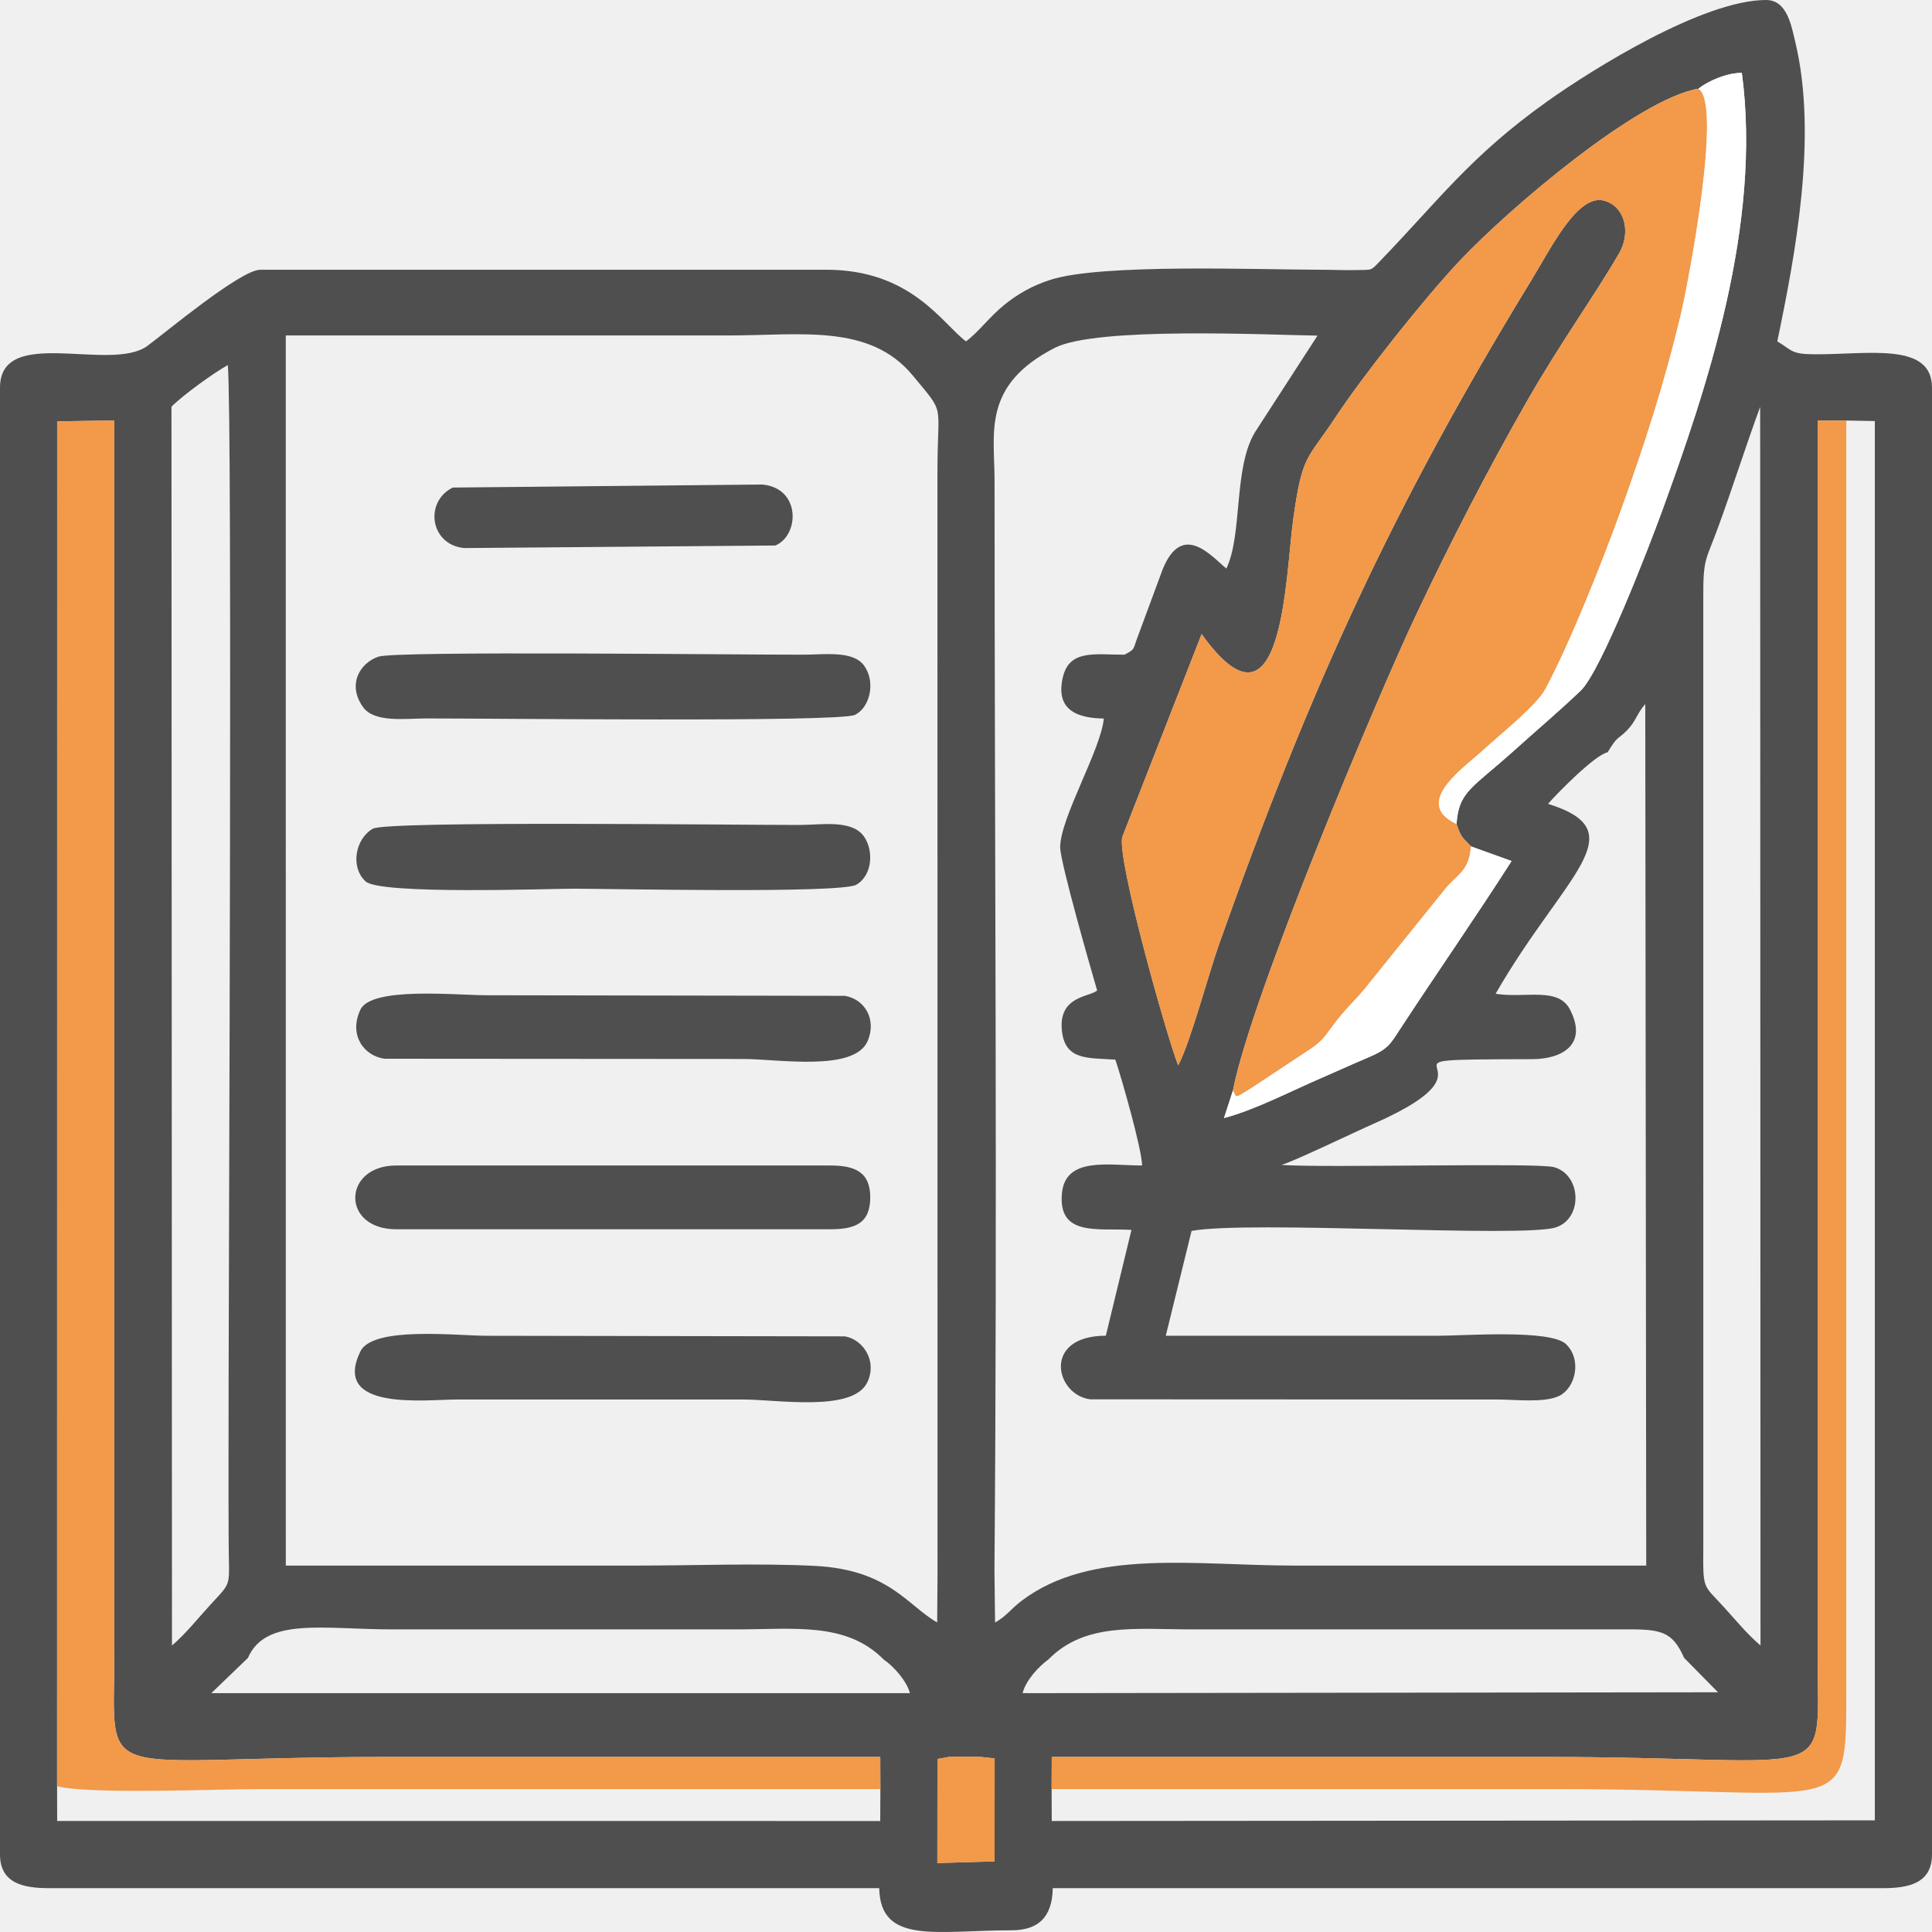
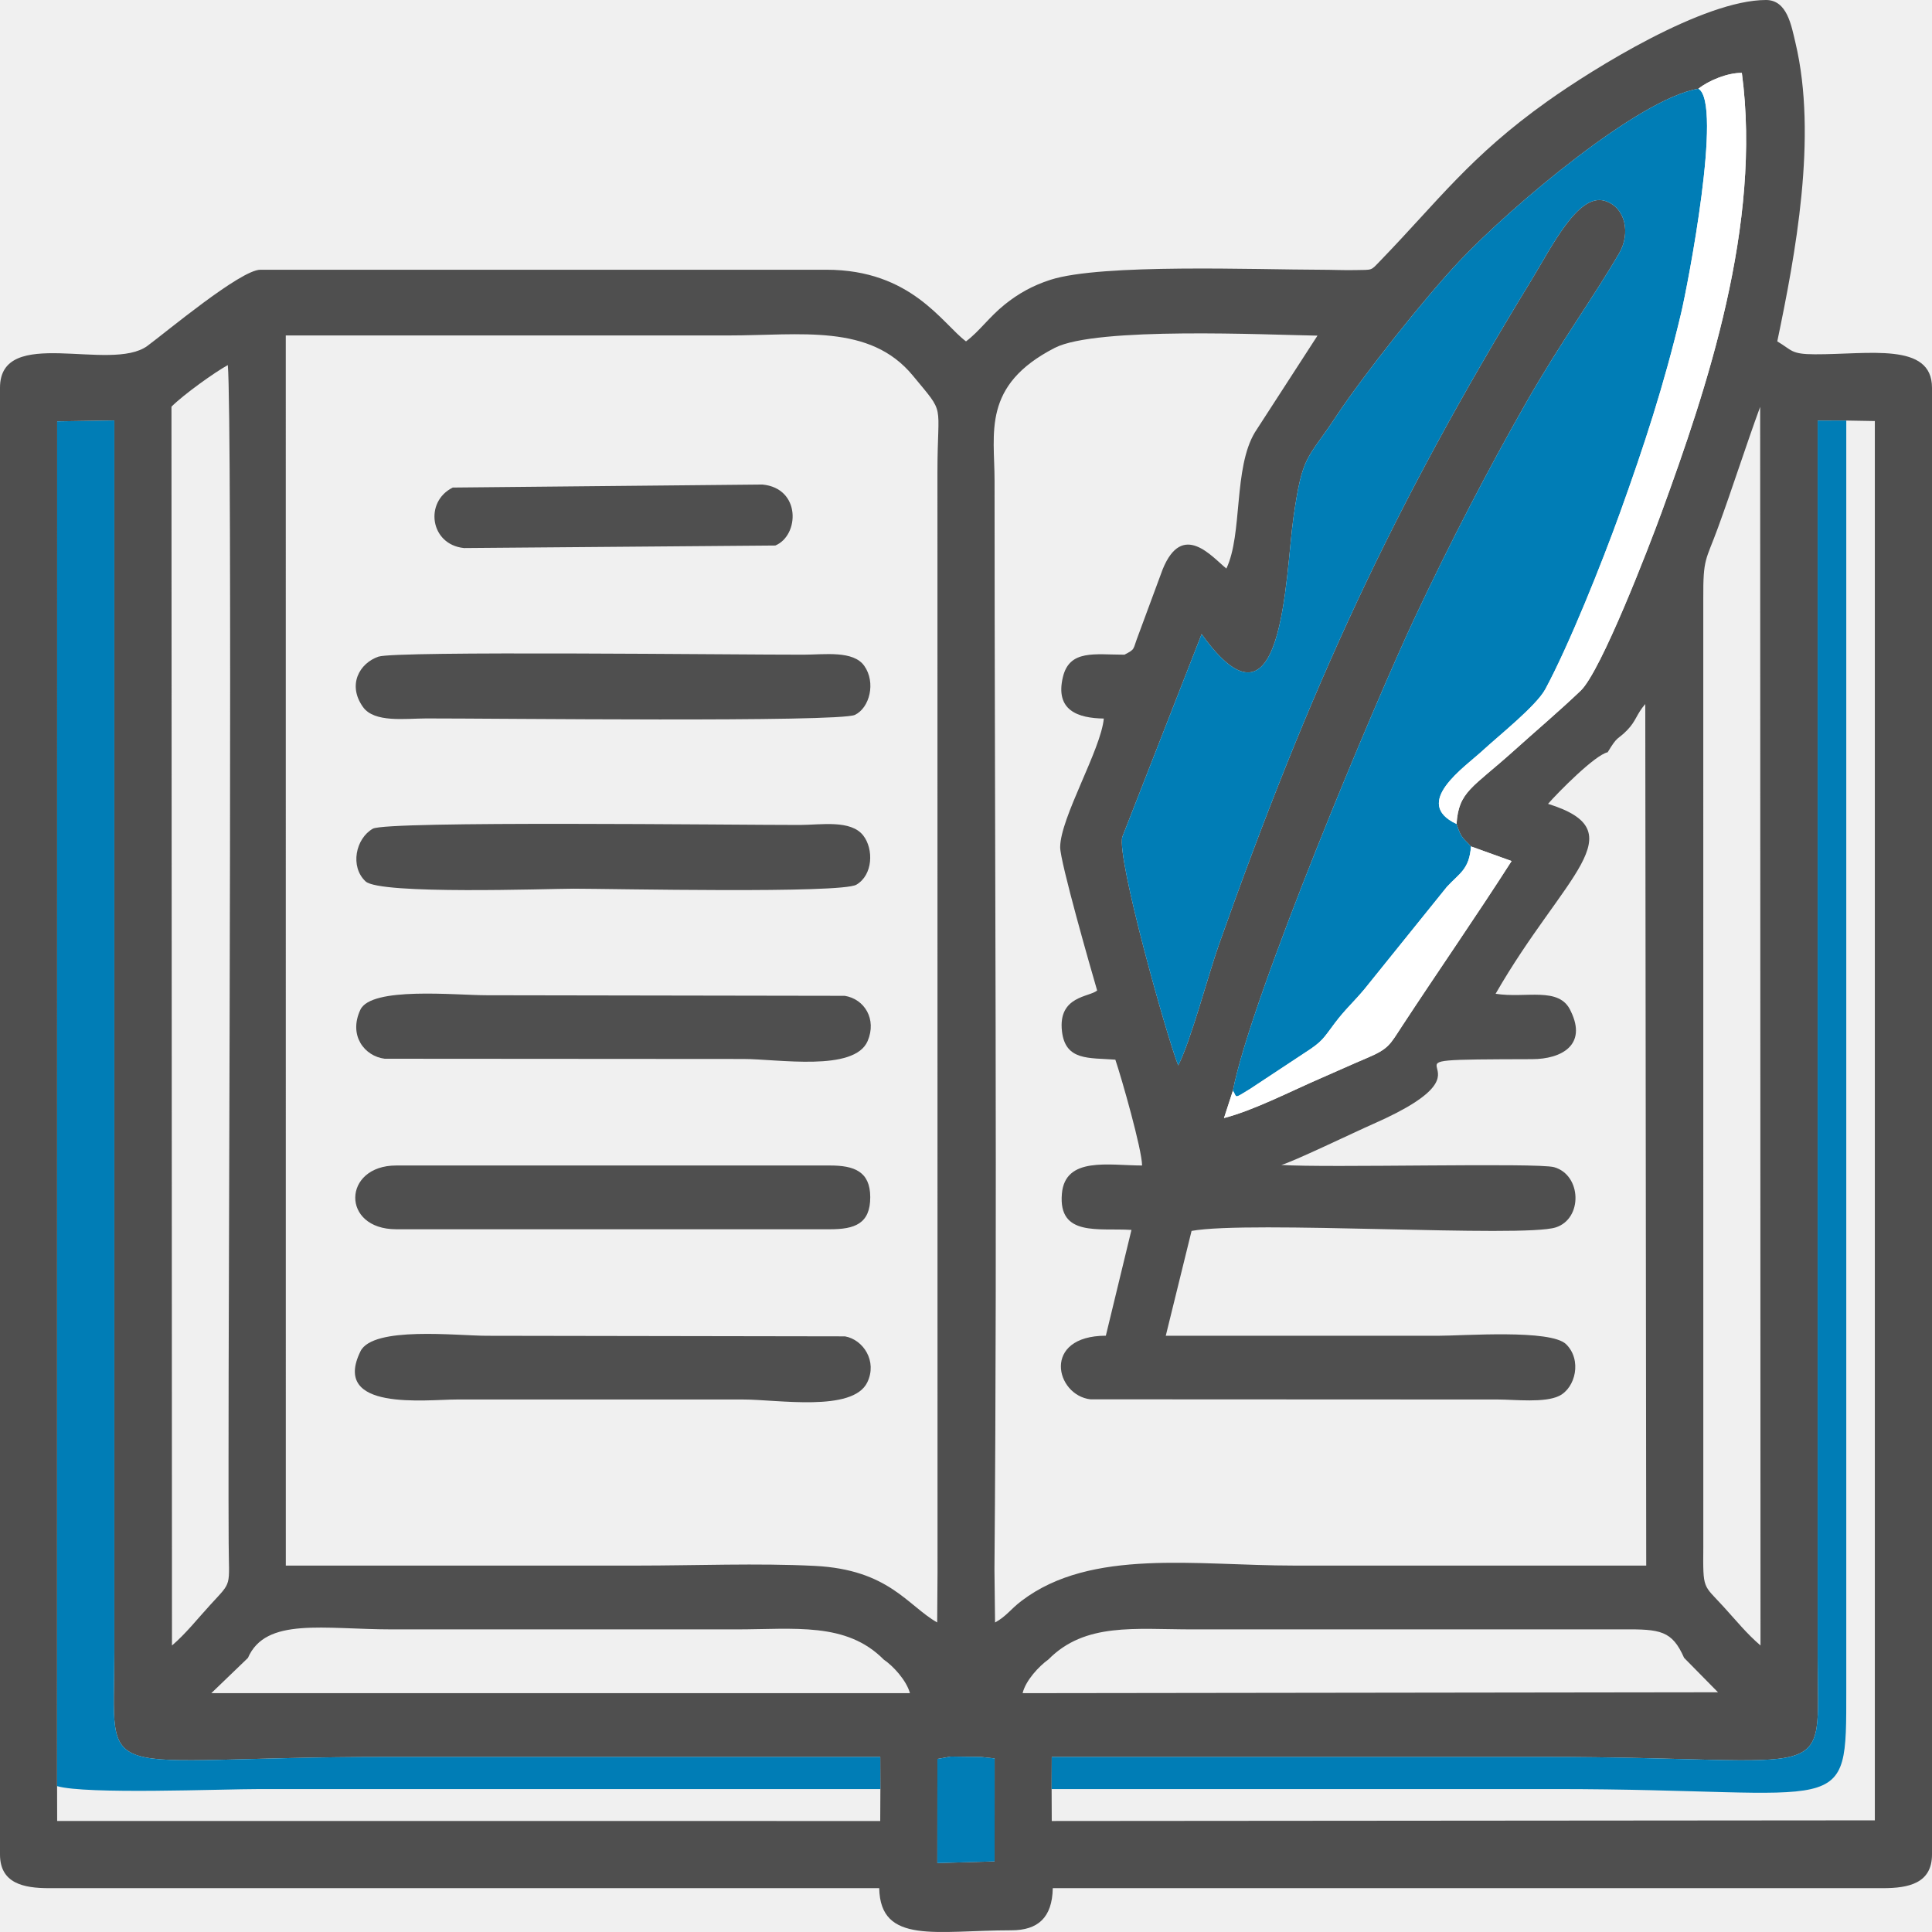
<svg xmlns="http://www.w3.org/2000/svg" class="icon-book" width="73" height="73" viewBox="0 0 73 73" fill="none">
  <path fill-rule="evenodd" clip-rule="evenodd" d="M35.42 66.462L35.928 66.371L37.07 66.386L37.582 66.442L37.58 70.332L35.417 70.395L35.42 66.462V66.462ZM39.735 67.599L39.74 66.385C45.931 66.385 52.123 66.385 58.314 66.385C69.529 66.385 68.68 67.589 68.68 62.585V15.893L69.761 15.89L70.84 15.909L70.84 68.781L39.74 68.806L39.735 67.599V67.599ZM2.157 67.488L2.16 15.921L4.32 15.888V62.425C4.32 67.605 3.377 66.385 14.685 66.385C20.877 66.385 27.069 66.385 33.261 66.385L33.265 67.599L33.259 68.806L2.16 68.805L2.157 67.488V67.488ZM39.614 62.702C40.999 61.298 42.881 61.566 45.055 61.566L61.309 61.565C62.742 61.555 63.177 61.611 63.633 62.641L64.914 63.942L38.639 63.976C38.755 63.493 39.257 62.958 39.614 62.702V62.702ZM9.367 62.645C10.042 61.091 12.225 61.566 14.828 61.566H27.803C30.016 61.566 31.977 61.275 33.391 62.706C33.749 62.948 34.251 63.494 34.382 63.976H7.984L9.367 62.645ZM66.507 15.374L66.52 62.174C65.996 61.725 65.617 61.25 65.125 60.711C64.344 59.853 64.346 60.095 64.359 58.448L64.358 22.609C64.35 21.069 64.455 21.194 64.91 19.947C65.469 18.419 65.977 16.815 66.507 15.374H66.507ZM6.498 62.175L6.479 15.366C6.941 14.903 8.132 14.053 8.608 13.795C8.786 15.716 8.639 48.325 8.639 51.915C8.639 54.038 8.629 56.164 8.64 58.287C8.649 60.01 8.79 59.716 7.949 60.635C7.443 61.187 7.026 61.723 6.498 62.175V62.175ZM10.799 57.949L10.798 12.675C16.371 12.675 21.944 12.675 27.517 12.675C30.258 12.675 32.863 12.218 34.49 14.19C35.749 15.717 35.421 15.128 35.421 17.836L35.424 59.439L35.411 61.304C34.291 60.667 33.585 59.309 30.791 59.167C28.635 59.058 26.274 59.155 24.096 59.155C19.663 59.155 15.231 59.155 10.799 59.155L10.799 57.949L10.799 57.949ZM60.745 28.424C61.141 27.766 61.098 27.983 61.484 27.587C61.825 27.236 61.826 26.995 62.166 26.602L62.202 59.155C57.769 59.155 53.337 59.155 48.904 59.155C45.181 59.155 41.236 58.491 38.608 60.481C38.166 60.816 38.039 61.061 37.598 61.306L37.575 59.32C37.688 45.696 37.579 31.837 37.579 18.154C37.579 16.356 37.094 14.559 39.858 13.142C41.426 12.339 47.882 12.651 49.781 12.682L47.417 16.334C46.599 17.691 46.957 20.183 46.338 21.482C45.792 21.042 44.68 19.671 43.931 21.512L43.013 23.992C42.788 24.568 42.917 24.512 42.488 24.737C41.365 24.737 40.411 24.534 40.161 25.584C39.861 26.841 40.725 27.136 41.707 27.15C41.598 28.329 40.066 30.891 40.058 32.009C40.054 32.556 41.227 36.649 41.455 37.424C41.181 37.678 39.971 37.618 40.126 38.966C40.255 40.091 41.146 39.962 42.143 40.039C42.378 40.731 43.151 43.439 43.153 44.038C41.901 44.038 40.242 43.687 40.123 45.108C39.984 46.744 41.52 46.391 42.752 46.472L41.784 50.469C39.352 50.478 39.88 52.72 41.202 52.873L56.603 52.88C57.244 52.881 58.364 53.015 58.914 52.743C59.529 52.438 59.781 51.387 59.175 50.791C58.592 50.219 55.304 50.472 54.322 50.472C50.898 50.472 47.473 50.472 44.048 50.472L45.023 46.51C47.179 46.108 57.539 46.777 58.784 46.377C59.811 46.047 59.763 44.4 58.724 44.102C58.097 43.922 50.094 44.136 48.412 44.016C48.789 43.931 51.2 42.769 51.863 42.478C57.401 40.052 50.796 40.039 57.893 40.02C58.992 40.018 59.981 39.491 59.35 38.204C58.926 37.253 57.652 37.734 56.511 37.549C59.093 33.058 61.859 31.422 58.492 30.373C58.876 29.934 60.266 28.525 60.745 28.424L60.745 28.424ZM55.035 31.134C55.221 31.701 55.279 31.643 55.581 31.982L57.115 32.534C55.792 34.602 54.323 36.717 52.97 38.781C52.511 39.481 52.478 39.629 51.627 39.987C51.062 40.225 50.456 40.503 49.887 40.749C48.804 41.216 47.375 41.955 46.248 42.245L46.584 41.212C47.27 37.664 52.026 26.368 53.486 23.277C54.819 20.453 56.216 17.752 57.671 15.203C58.982 12.908 60.187 11.275 61.18 9.567C61.615 8.82 61.427 7.836 60.644 7.591C59.628 7.274 58.631 9.33 57.842 10.621C52.617 19.17 49.494 25.992 46.061 35.68C45.654 36.829 44.989 39.354 44.518 40.256C44.098 39.206 42.183 32.42 42.407 31.62L45.403 23.959C48.507 28.288 48.563 21.744 48.871 19.568C49.216 17.134 49.386 17.398 50.466 15.76C51.484 14.215 53.822 11.263 55.156 9.852C57.118 7.779 61.93 3.719 64.175 3.352C64.553 3.045 65.285 2.744 65.815 2.755C66.582 8.486 64.484 14.699 62.792 19.335C62.307 20.666 60.498 25.359 59.725 26.098C58.892 26.892 58.057 27.596 57.195 28.372C55.634 29.777 55.115 29.898 55.035 31.134H55.035ZM36.5 12.899C35.602 12.227 34.433 10.192 31.225 10.192H9.838C9.093 10.192 6.276 12.55 5.57 13.069C4.182 14.089 0 12.269 0 14.651V70.07C0 71.161 0.885 71.344 1.854 71.344H33.221C33.264 73.489 35.394 72.936 38.211 72.936C39.218 72.936 39.757 72.459 39.779 71.344H71.147C72.115 71.344 73 71.161 73 70.07V14.651C73 12.915 70.602 13.396 68.571 13.387C67.661 13.384 67.724 13.236 67.154 12.899C67.834 9.639 68.683 5.166 67.842 1.621C67.683 0.953 67.525 0 66.727 0C64.368 0 60.209 2.589 58.464 3.83C55.551 5.903 54.348 7.586 52.16 9.847C51.775 10.245 51.889 10.19 51.197 10.205C50.782 10.214 50.325 10.192 49.902 10.192C47.494 10.19 41.617 9.953 39.692 10.572C39.012 10.791 38.472 11.097 37.962 11.507C37.368 11.985 37.003 12.523 36.5 12.899L36.5 12.899Z" fill="#4F4F4F" />
-   <path fill-rule="evenodd" clip-rule="evenodd" d="M46.584 41.212C46.758 41.467 46.584 41.541 47.226 41.15L49.301 39.78C49.984 39.344 50.004 39.229 50.436 38.657C50.835 38.128 51.136 37.876 51.56 37.368L54.67 33.509C55.149 32.989 55.515 32.855 55.581 31.982C55.279 31.643 55.221 31.701 55.035 31.134C53.331 30.339 55.344 28.988 56.035 28.348C56.61 27.815 58.048 26.673 58.389 26.041C59.279 24.39 60.519 21.3 61.226 19.335C62.121 16.847 62.867 14.577 63.514 11.862C63.776 10.764 65.102 3.898 64.175 3.352C61.93 3.719 57.118 7.779 55.156 9.852C53.822 11.263 51.484 14.215 50.466 15.76C49.386 17.398 49.216 17.134 48.871 19.568C48.563 21.744 48.507 28.288 45.403 23.959L42.407 31.62C42.183 32.42 44.098 39.206 44.518 40.256C44.989 39.354 45.654 36.829 46.061 35.68C49.494 25.992 52.617 19.17 57.842 10.621C58.631 9.33 59.628 7.274 60.644 7.591C61.427 7.836 61.614 8.82 61.18 9.567C60.187 11.275 58.982 12.908 57.671 15.203C56.216 17.752 54.819 20.453 53.486 23.276C52.026 26.368 47.27 37.664 46.584 41.212V41.212Z" fill="#F2994A" />
-   <path fill-rule="evenodd" clip-rule="evenodd" d="M2.157 67.488C3.255 67.809 8.329 67.599 9.838 67.599C12.452 67.599 15.066 67.599 17.68 67.599C22.875 67.599 28.07 67.599 33.265 67.599L33.261 66.385C27.069 66.385 20.877 66.385 14.685 66.385C3.377 66.385 4.32 67.605 4.32 62.425V15.888L2.16 15.921L2.157 67.488V67.488Z" fill="#F2994A" />
-   <path fill-rule="evenodd" clip-rule="evenodd" d="M39.735 67.599C46.071 67.599 52.406 67.599 58.742 67.599C69.861 67.599 69.762 68.853 69.761 63.859V15.89L68.68 15.893V62.585C68.68 67.589 69.529 66.385 58.314 66.385C52.123 66.385 45.931 66.385 39.74 66.385L39.735 67.599L39.735 67.599Z" fill="#F2994A" />
+   <path fill-rule="evenodd" clip-rule="evenodd" d="M46.584 41.212C46.758 41.467 46.584 41.541 47.226 41.15L49.301 39.78C49.984 39.344 50.004 39.229 50.436 38.657C50.835 38.128 51.136 37.876 51.56 37.368L54.67 33.509C55.149 32.989 55.515 32.855 55.581 31.982C55.279 31.643 55.221 31.701 55.035 31.134C53.331 30.339 55.344 28.988 56.035 28.348C56.61 27.815 58.048 26.673 58.389 26.041C59.279 24.39 60.519 21.3 61.226 19.335C62.121 16.847 62.867 14.577 63.514 11.862C63.776 10.764 65.102 3.898 64.175 3.352C61.93 3.719 57.118 7.779 55.156 9.852C53.822 11.263 51.484 14.215 50.466 15.76C49.386 17.398 49.216 17.134 48.871 19.568C48.563 21.744 48.507 28.288 45.403 23.959L42.407 31.62C42.183 32.42 44.098 39.206 44.518 40.256C44.989 39.354 45.654 36.829 46.061 35.68C49.494 25.992 52.617 19.17 57.842 10.621C58.631 9.33 59.628 7.274 60.644 7.591C61.427 7.836 61.614 8.82 61.18 9.567C60.187 11.275 58.982 12.908 57.671 15.203C56.216 17.752 54.819 20.453 53.486 23.276C52.026 26.368 47.27 37.664 46.584 41.212V41.212Z" fill="#007DB6" />
+   <path fill-rule="evenodd" clip-rule="evenodd" d="M2.157 67.488C3.255 67.809 8.329 67.599 9.838 67.599C12.452 67.599 15.066 67.599 17.68 67.599C22.875 67.599 28.07 67.599 33.265 67.599L33.261 66.385C27.069 66.385 20.877 66.385 14.685 66.385C3.377 66.385 4.32 67.605 4.32 62.425V15.888L2.16 15.921L2.157 67.488V67.488Z" fill="#007DB6" />
+   <path fill-rule="evenodd" clip-rule="evenodd" d="M39.735 67.599C46.071 67.599 52.406 67.599 58.742 67.599C69.861 67.599 69.762 68.853 69.761 63.859V15.89L68.68 15.893V62.585C68.68 67.589 69.529 66.385 58.314 66.385C52.123 66.385 45.931 66.385 39.74 66.385L39.735 67.599L39.735 67.599Z" fill="#007DB6" />
  <path fill-rule="evenodd" clip-rule="evenodd" d="M14.088 31.312C13.437 31.684 13.216 32.747 13.814 33.304C14.361 33.812 20.734 33.579 21.672 33.579C23.088 33.579 31.777 33.769 32.358 33.428C32.989 33.057 33.013 32.084 32.621 31.574C32.152 30.963 31.007 31.17 30.227 31.171C27.779 31.174 14.619 31.009 14.088 31.312V31.312Z" fill="#4F4F4F" />
  <path fill-rule="evenodd" clip-rule="evenodd" d="M14.302 24.81C13.578 25.06 13.12 25.879 13.715 26.714C14.145 27.317 15.306 27.147 16.111 27.146C18.605 27.142 31.699 27.297 32.301 27.012C32.858 26.748 33.102 25.792 32.657 25.16C32.242 24.571 31.161 24.735 30.369 24.737C27.832 24.742 14.95 24.587 14.302 24.811L14.302 24.81Z" fill="#4F4F4F" />
  <path fill-rule="evenodd" clip-rule="evenodd" d="M32.769 52.234C33.158 51.432 32.618 50.617 31.928 50.494L18.392 50.472C17.279 50.472 14.09 50.099 13.62 51.059C12.505 53.337 16.098 52.88 17.252 52.88H28.088C29.38 52.88 32.219 53.366 32.769 52.234V52.234Z" fill="#4F4F4F" />
  <path fill-rule="evenodd" clip-rule="evenodd" d="M32.784 39.334C33.135 38.51 32.664 37.746 31.918 37.627L18.392 37.605C17.218 37.605 14.027 37.27 13.616 38.154C13.161 39.129 13.774 39.908 14.534 40.004L28.088 40.013C29.38 40.013 32.283 40.511 32.784 39.334L32.784 39.334Z" fill="#4F4F4F" />
  <path fill-rule="evenodd" clip-rule="evenodd" d="M31.367 46.447C32.285 46.447 32.885 46.245 32.882 45.232C32.88 44.254 32.26 44.038 31.367 44.038H14.971C12.939 44.038 12.876 46.447 14.971 46.447H31.367V46.447Z" fill="#4F4F4F" />
  <path fill-rule="evenodd" clip-rule="evenodd" d="M64.175 3.352C65.102 3.898 63.776 10.764 63.514 11.862C62.867 14.577 62.121 16.847 61.226 19.335C60.519 21.3 59.279 24.39 58.389 26.041C58.048 26.673 56.61 27.815 56.035 28.348C55.344 28.988 53.331 30.339 55.035 31.134C55.115 29.898 55.634 29.777 57.195 28.372C58.057 27.596 58.892 26.892 59.725 26.098C60.498 25.359 62.306 20.666 62.792 19.335C64.483 14.699 66.582 8.486 65.815 2.755C65.285 2.743 64.553 3.045 64.175 3.352L64.175 3.352Z" fill="white" />
  <path fill-rule="evenodd" clip-rule="evenodd" d="M17.108 18.422C16.025 18.957 16.247 20.578 17.532 20.708L29.295 20.612C30.206 20.235 30.274 18.447 28.807 18.308L17.108 18.422L17.108 18.422Z" fill="#4F4F4F" />
  <path fill-rule="evenodd" clip-rule="evenodd" d="M46.584 41.212L46.248 42.245C47.375 41.954 48.804 41.216 49.886 40.749C50.456 40.503 51.062 40.225 51.627 39.987C52.478 39.629 52.511 39.481 52.97 38.781C54.323 36.717 55.792 34.602 57.115 32.534L55.581 31.982C55.515 32.855 55.149 32.989 54.67 33.509L51.56 37.368C51.136 37.876 50.835 38.128 50.436 38.657C50.004 39.229 49.983 39.344 49.3 39.78L47.226 41.15C46.584 41.541 46.758 41.467 46.584 41.212L46.584 41.212Z" fill="white" />
-   <path fill-rule="evenodd" clip-rule="evenodd" d="M35.417 70.395L37.58 70.332L37.582 66.442L37.07 66.386L35.928 66.371L35.42 66.462L35.417 70.395Z" fill="#F2994A" />
+   <path fill-rule="evenodd" clip-rule="evenodd" d="M35.417 70.395L37.58 70.332L37.582 66.442L37.07 66.386L35.928 66.371L35.42 66.462L35.417 70.395Z" fill="#007DB6" />
</svg>
